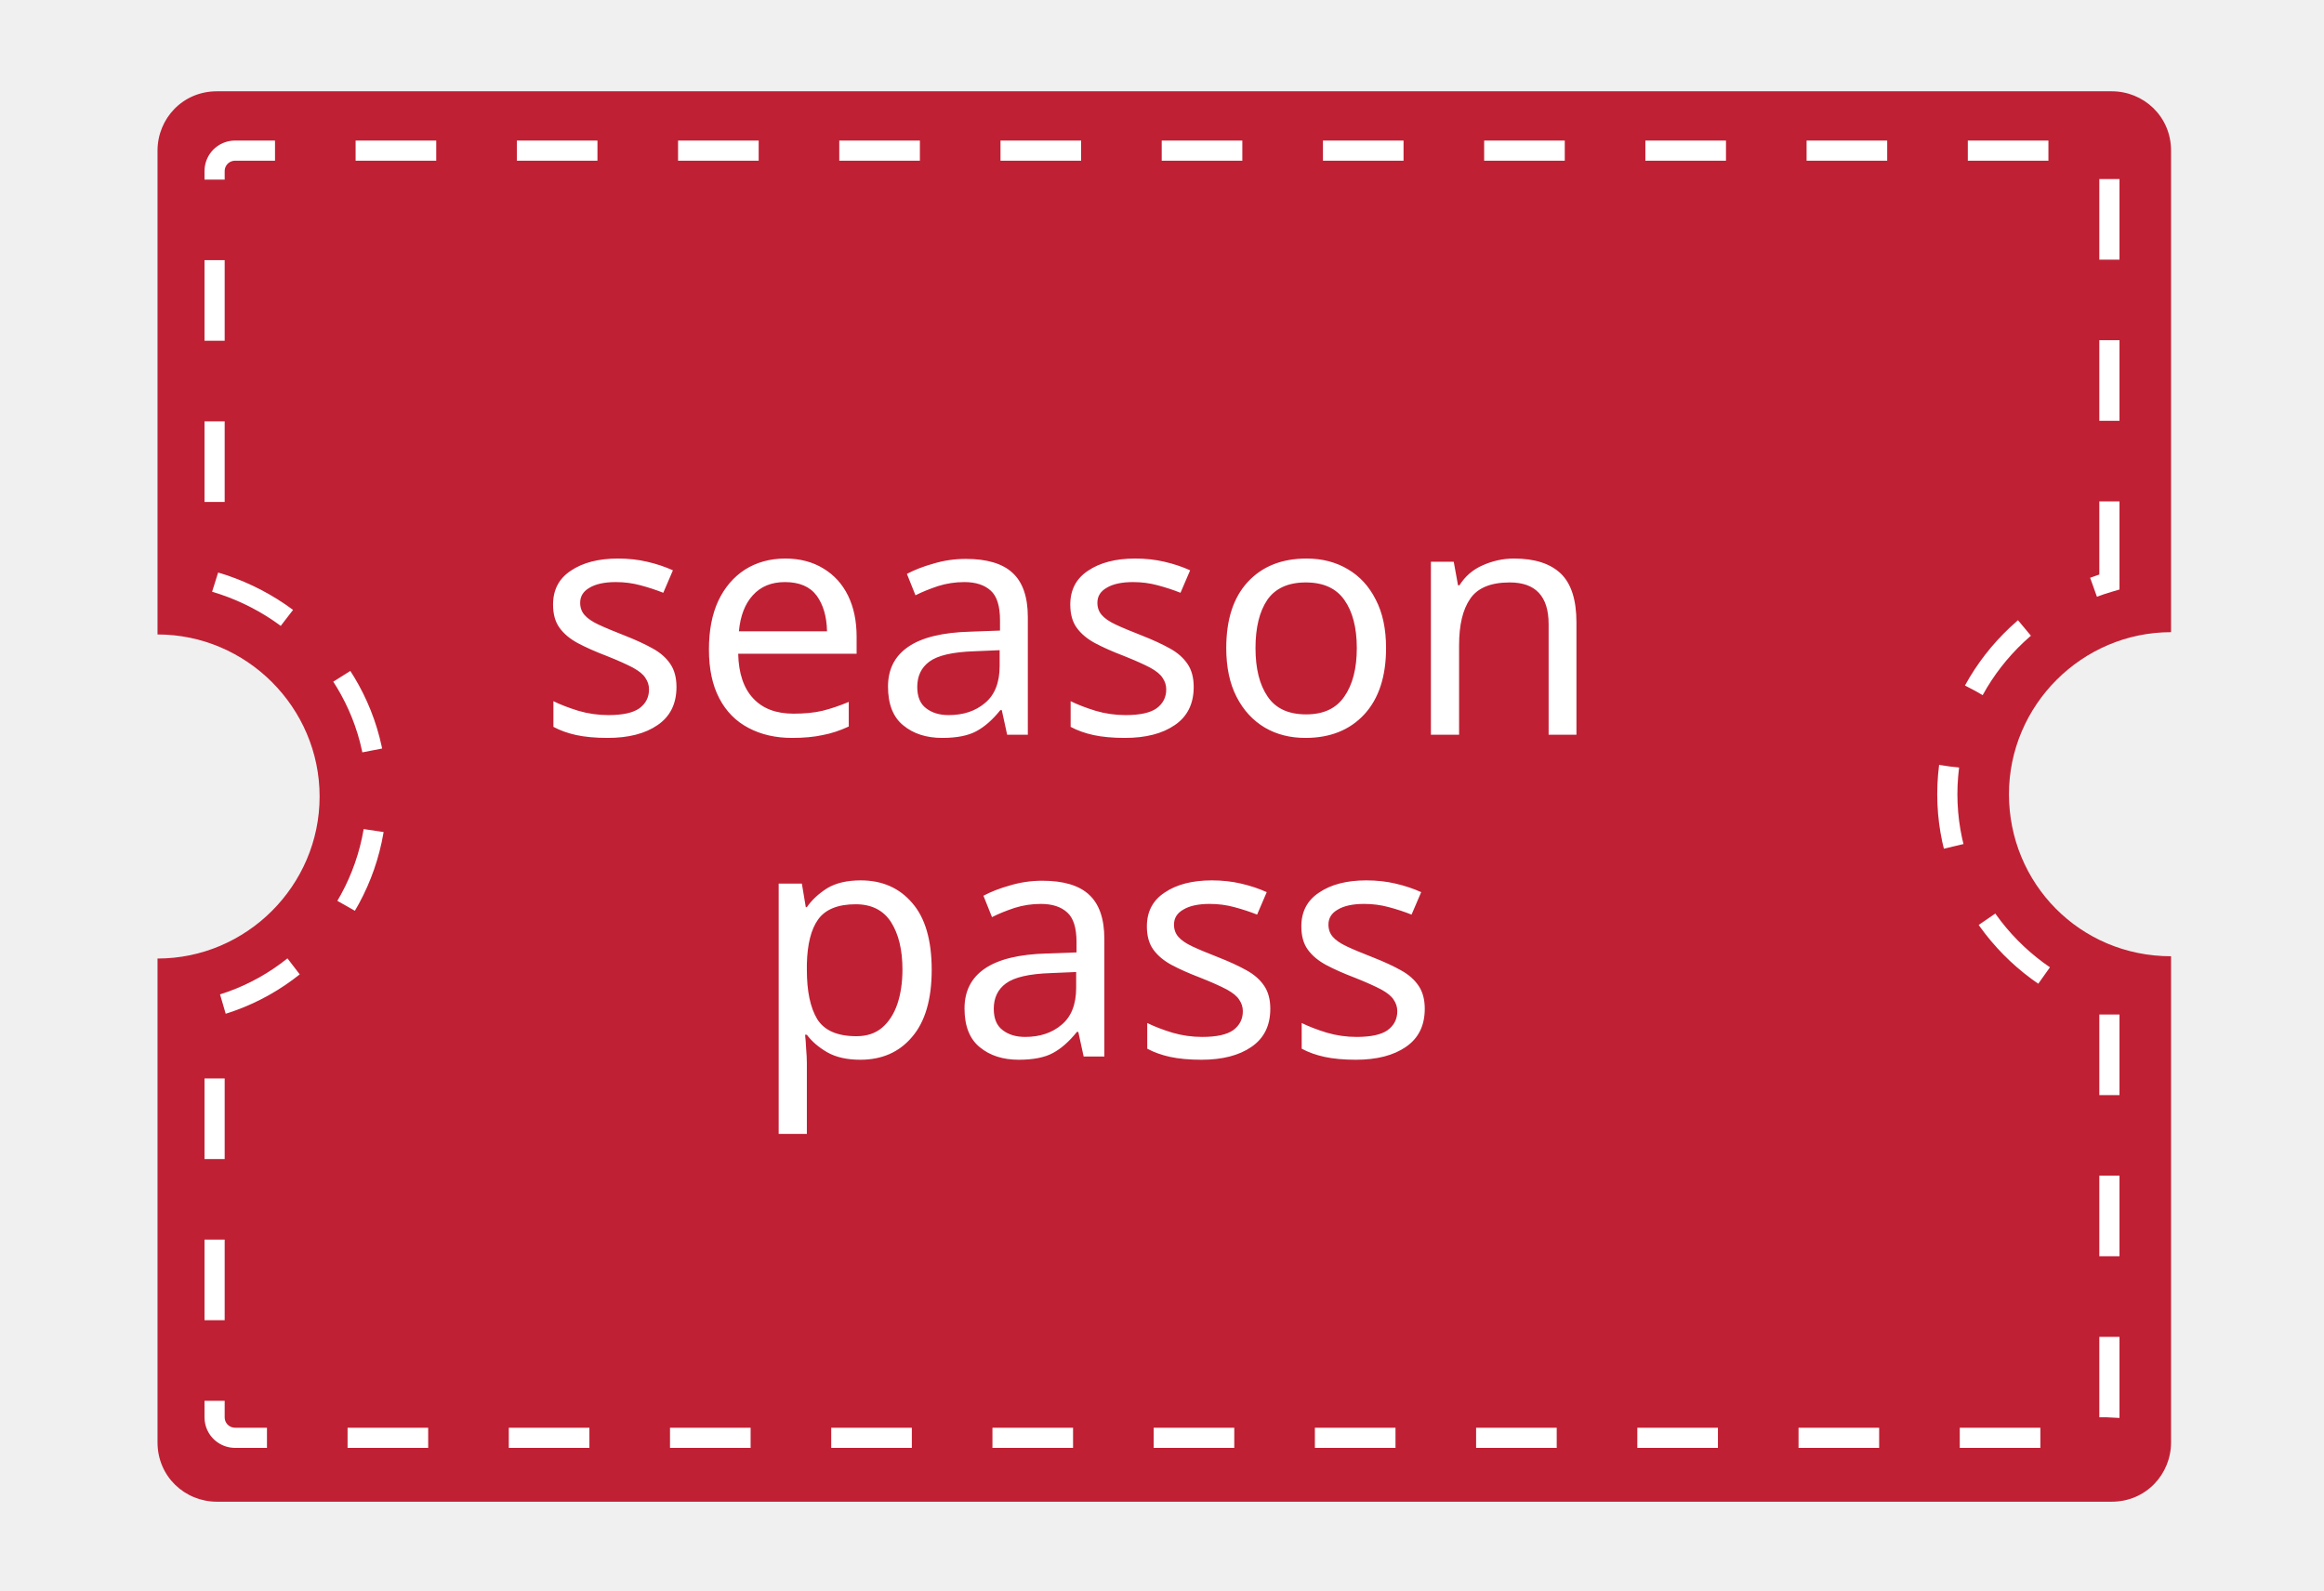
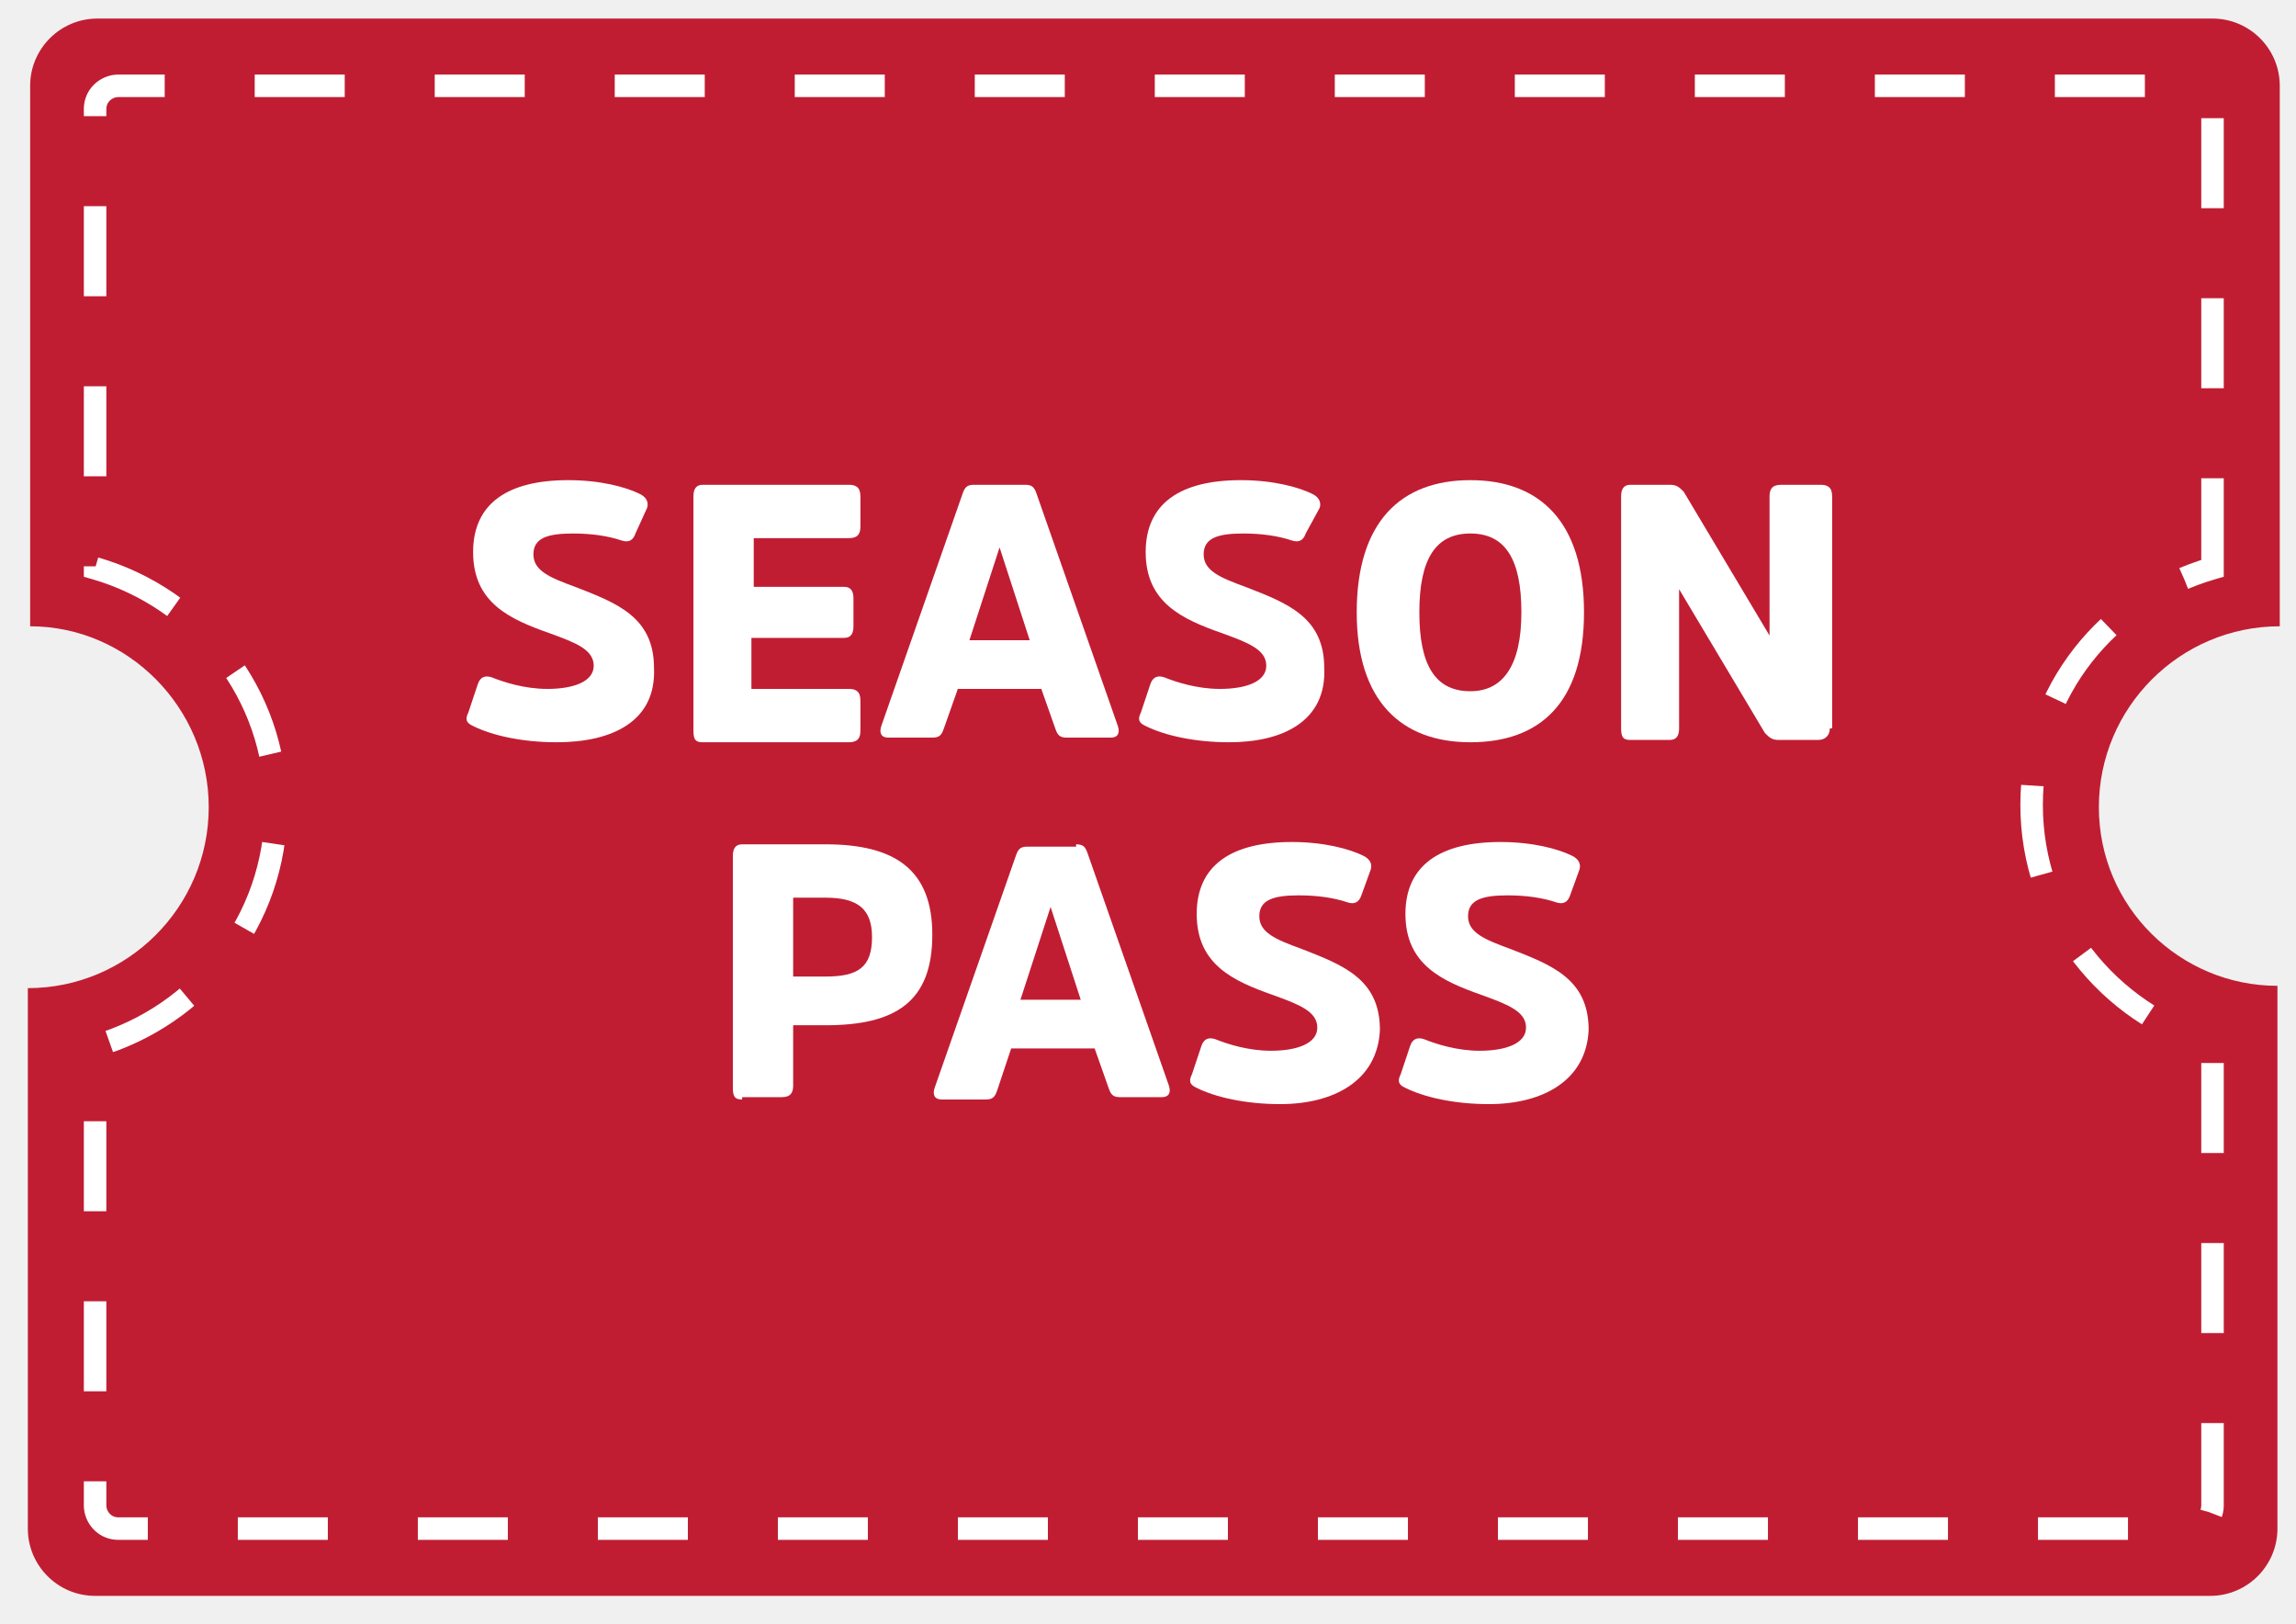
- <svg xmlns="http://www.w3.org/2000/svg" version="1.1" id="Layer_1" x="0px" y="0px" viewBox="0 0 101.8 69.7" style="enable-background:new 0 0 101.8 69.7;" xml:space="preserve">
+ <svg xmlns="http://www.w3.org/2000/svg" version="1.1" id="Layer_1" x="0px" y="0px" viewBox="0 0 99 70" style="enable-background:new 0 0 99 70;" xml:space="preserve">
  <style type="text/css">
- 	.st0{fill:#C02034;}
- 	.st1{fill:#C02034;stroke:#FFFFFF;stroke-width:0.883;stroke-miterlimit:10;stroke-dasharray:3.531,3.531;}
- 	.st2{fill:none;}
- 	.st3{fill:#FFFFFF;}
- 	.st4{font-family:'AmsiPro-Black';}
- 	.st5{font-size:14.126px;}
+ 	.st0{fill:#C01D33;}
+ 	.st1{fill:#C01D33;stroke:#FFFFFF;stroke-width:0.97;stroke-miterlimit:10;stroke-dasharray:3.881,3.881;}
+ 	.st2{fill:#FFFFFF;}
</style>
-   <g id="XMLID_733_">
-     <g id="XMLID_736_">
-       <path id="XMLID_738_" class="st0" d="M88,34.8c0-3.9,3.2-7.1,7.1-7.1V6.6c0-1.5-1.2-2.6-2.6-2.6h-83c-1.5,0-2.6,1.2-2.6,2.6v21.2    c3.9,0,7.1,3.2,7.1,7.1s-3.2,7.1-7.1,7.1v21.2c0,1.5,1.2,2.6,2.6,2.6h83c1.5,0,2.6-1.2,2.6-2.6V41.9C91.1,41.9,88,38.7,88,34.8z" />
-       <path id="XMLID_737_" class="st1" d="M92.4,25.5v-18c0-0.5-0.4-0.9-0.9-0.9H10.3C9.8,6.6,9.4,7,9.4,7.5v18    c4.1,1.2,7.1,4.9,7.1,9.3s-3,8.2-7.1,9.3v18c0,0.5,0.4,0.9,0.9,0.9h81.2c0.5,0,0.9-0.4,0.9-0.9v-18c-4.1-1.2-7.1-4.9-7.1-9.3    S88.3,26.7,92.4,25.5z" />
+   <g>
+     <g>
+       <path class="st0" d="M90.5,34.8c0-4.3,3.5-7.8,7.8-7.8V3.7c0-1.6-1.3-2.9-2.9-2.9H4.2c-1.6,0-2.9,1.3-2.9,2.9V27    C5.5,27,9,30.5,9,34.8s-3.5,7.8-7.8,7.8v23.3c0,1.6,1.3,2.9,2.9,2.9h91.2c1.6,0,2.9-1.3,2.9-2.9V42.5C94,42.5,90.5,39.1,90.5,34.8    z" />
+       <path class="st1" d="M95.4,24.5V4.7c0-0.5-0.4-1-1-1H5.1c-0.5,0-1,0.4-1,1v19.8c4.5,1.3,7.8,5.4,7.8,10.3s-3.3,9-7.8,10.3v19.8    c0,0.5,0.4,1,1,1h89.3c0.5,0,1-0.4,1-1V45c-4.5-1.3-7.8-5.4-7.8-10.3S90.9,25.8,95.4,24.5z" />
    </g>
-     <rect id="XMLID_170_" x="9.4" y="22.2" class="st2" width="83" height="43.3" />
-     <text id="XMLID_734_" transform="matrix(1 0 0 1 23.5074 32.1925)">
-       <tspan x="0" y="0" class="st3 st4 st5">season </tspan>
-       <tspan x="9.4" y="14.1" class="st3 st4 st5">pass</tspan>
-     </text>
+     <g>
+       <path class="st2" d="M24,32c-1.5,0-2.8-0.3-3.6-0.7c-0.2-0.1-0.4-0.2-0.2-0.6l0.4-1.2c0.1-0.3,0.3-0.4,0.6-0.3    c0.5,0.2,1.4,0.5,2.4,0.5c1.1,0,2-0.3,2-1c0-0.7-0.8-1-1.9-1.4c-1.7-0.6-3.3-1.3-3.3-3.5c0-2.1,1.5-3.1,4.1-3.1    c1.4,0,2.5,0.3,3.1,0.6c0.2,0.1,0.4,0.3,0.3,0.6L27.4,23c-0.1,0.3-0.3,0.4-0.6,0.3c-0.6-0.2-1.3-0.3-2.1-0.3    c-1.1,0-1.7,0.2-1.7,0.9c0,0.7,0.7,1,1.8,1.4c1.8,0.7,3.4,1.3,3.4,3.5C28.3,31.1,26.4,32,24,32z" />
+       <path class="st2" d="M32.4,27.4v2.3h4.2c0.3,0,0.5,0.1,0.5,0.5v1.3c0,0.3-0.1,0.5-0.5,0.5h-6.3c-0.3,0-0.4-0.1-0.4-0.5V21.4    c0-0.3,0.1-0.5,0.4-0.5h6.3c0.3,0,0.5,0.1,0.5,0.5v1.3c0,0.3-0.1,0.5-0.5,0.5h-4.1v2.1h3.9c0.3,0,0.4,0.2,0.4,0.5v1.2    c0,0.3-0.1,0.5-0.4,0.5H32.4z" />
+       <path class="st2" d="M44.2,20.9c0.3,0,0.4,0.1,0.5,0.4l3.5,10c0.1,0.3,0,0.5-0.3,0.5H46c-0.3,0-0.4-0.1-0.5-0.4l-0.6-1.7h-3.6    l-0.6,1.7c-0.1,0.3-0.2,0.4-0.5,0.4h-1.9c-0.3,0-0.4-0.2-0.3-0.5l3.5-10c0.1-0.3,0.2-0.4,0.5-0.4H44.2z M44.4,27.6l-1.3-4h0    l-1.3,4H44.4z" />
+       <path class="st2" d="M53,32c-1.5,0-2.8-0.3-3.6-0.7c-0.2-0.1-0.4-0.2-0.2-0.6l0.4-1.2c0.1-0.3,0.3-0.4,0.6-0.3    c0.5,0.2,1.4,0.5,2.4,0.5c1.1,0,2-0.3,2-1c0-0.7-0.8-1-1.9-1.4c-1.7-0.6-3.3-1.3-3.3-3.5c0-2.1,1.5-3.1,4.1-3.1    c1.4,0,2.5,0.3,3.1,0.6c0.2,0.1,0.4,0.3,0.3,0.6L56.3,23c-0.1,0.3-0.3,0.4-0.6,0.3c-0.6-0.2-1.3-0.3-2.1-0.3    c-1.1,0-1.7,0.2-1.7,0.9c0,0.7,0.7,1,1.8,1.4c1.8,0.7,3.4,1.3,3.4,3.5C57.2,31.1,55.3,32,53,32z" />
+       <path class="st2" d="M68.3,26.4c0,3.9-1.9,5.6-4.9,5.6c-3,0-4.9-1.8-4.9-5.6c0-3.9,1.9-5.7,4.9-5.7C66.4,20.7,68.3,22.5,68.3,26.4    z M65.6,26.4c0-2.3-0.7-3.4-2.2-3.4c-1.5,0-2.2,1.1-2.2,3.4c0,2.3,0.7,3.4,2.2,3.4C64.8,29.8,65.6,28.7,65.6,26.4z" />
+       <path class="st2" d="M78.9,31.4c0,0.3-0.2,0.5-0.5,0.5h-1.7c-0.3,0-0.4-0.1-0.6-0.3l-3.7-6.2v6c0,0.3-0.1,0.5-0.4,0.5h-1.7    c-0.3,0-0.4-0.1-0.4-0.5V21.4c0-0.3,0.1-0.5,0.4-0.5h1.7c0.3,0,0.4,0.1,0.6,0.3l3.7,6.2v-6c0-0.3,0.1-0.5,0.5-0.5h1.7    c0.3,0,0.5,0.1,0.5,0.5V31.4z" />
+       <path class="st2" d="M32,47.4c-0.3,0-0.4-0.1-0.4-0.5V36.9c0-0.3,0.1-0.5,0.4-0.5h3.6c3,0,4.6,1.1,4.6,3.9c0,2.9-1.6,3.9-4.6,3.9    h-1.4v2.6c0,0.3-0.1,0.5-0.5,0.5H32z M35.6,42.1c1.4,0,2-0.4,2-1.7c0-1.2-0.6-1.7-2-1.7h-1.4v3.4H35.6z" />
+       <path class="st2" d="M46.4,36.4c0.3,0,0.4,0.1,0.5,0.4l3.5,10c0.1,0.3,0,0.5-0.3,0.5h-1.8c-0.3,0-0.4-0.1-0.5-0.4l-0.6-1.7h-3.6    L43,47c-0.1,0.3-0.2,0.4-0.5,0.4h-1.9c-0.3,0-0.4-0.2-0.3-0.5l3.5-10c0.1-0.3,0.2-0.4,0.5-0.4H46.4z M46.6,43.1l-1.3-4h0l-1.3,4    H46.6z" />
+       <path class="st2" d="M55.2,47.6c-1.5,0-2.8-0.3-3.6-0.7c-0.2-0.1-0.4-0.2-0.2-0.6l0.4-1.2c0.1-0.3,0.3-0.4,0.6-0.3    c0.5,0.2,1.4,0.5,2.4,0.5c1.1,0,2-0.3,2-1c0-0.7-0.8-1-1.9-1.4c-1.7-0.6-3.3-1.3-3.3-3.5c0-2.1,1.5-3.1,4.1-3.1    c1.4,0,2.5,0.3,3.1,0.6c0.2,0.1,0.4,0.3,0.3,0.6l-0.4,1.1c-0.1,0.3-0.3,0.4-0.6,0.3c-0.6-0.2-1.3-0.3-2.1-0.3    c-1.1,0-1.7,0.2-1.7,0.9c0,0.7,0.7,1,1.8,1.4c1.8,0.7,3.4,1.3,3.4,3.5C59.4,46.6,57.5,47.6,55.2,47.6z" />
+       <path class="st2" d="M64.2,47.6c-1.5,0-2.8-0.3-3.6-0.7c-0.2-0.1-0.4-0.2-0.2-0.6l0.4-1.2c0.1-0.3,0.3-0.4,0.6-0.3    c0.5,0.2,1.4,0.5,2.4,0.5c1.1,0,2-0.3,2-1c0-0.7-0.8-1-1.9-1.4c-1.7-0.6-3.3-1.3-3.3-3.5c0-2.1,1.5-3.1,4.1-3.1    c1.4,0,2.5,0.3,3.1,0.6c0.2,0.1,0.4,0.3,0.3,0.6l-0.4,1.1c-0.1,0.3-0.3,0.4-0.6,0.3c-0.6-0.2-1.3-0.3-2.1-0.3    c-1.1,0-1.7,0.2-1.7,0.9c0,0.7,0.7,1,1.8,1.4c1.8,0.7,3.4,1.3,3.4,3.5C68.4,46.6,66.5,47.6,64.2,47.6z" />
+     </g>
  </g>
</svg>
